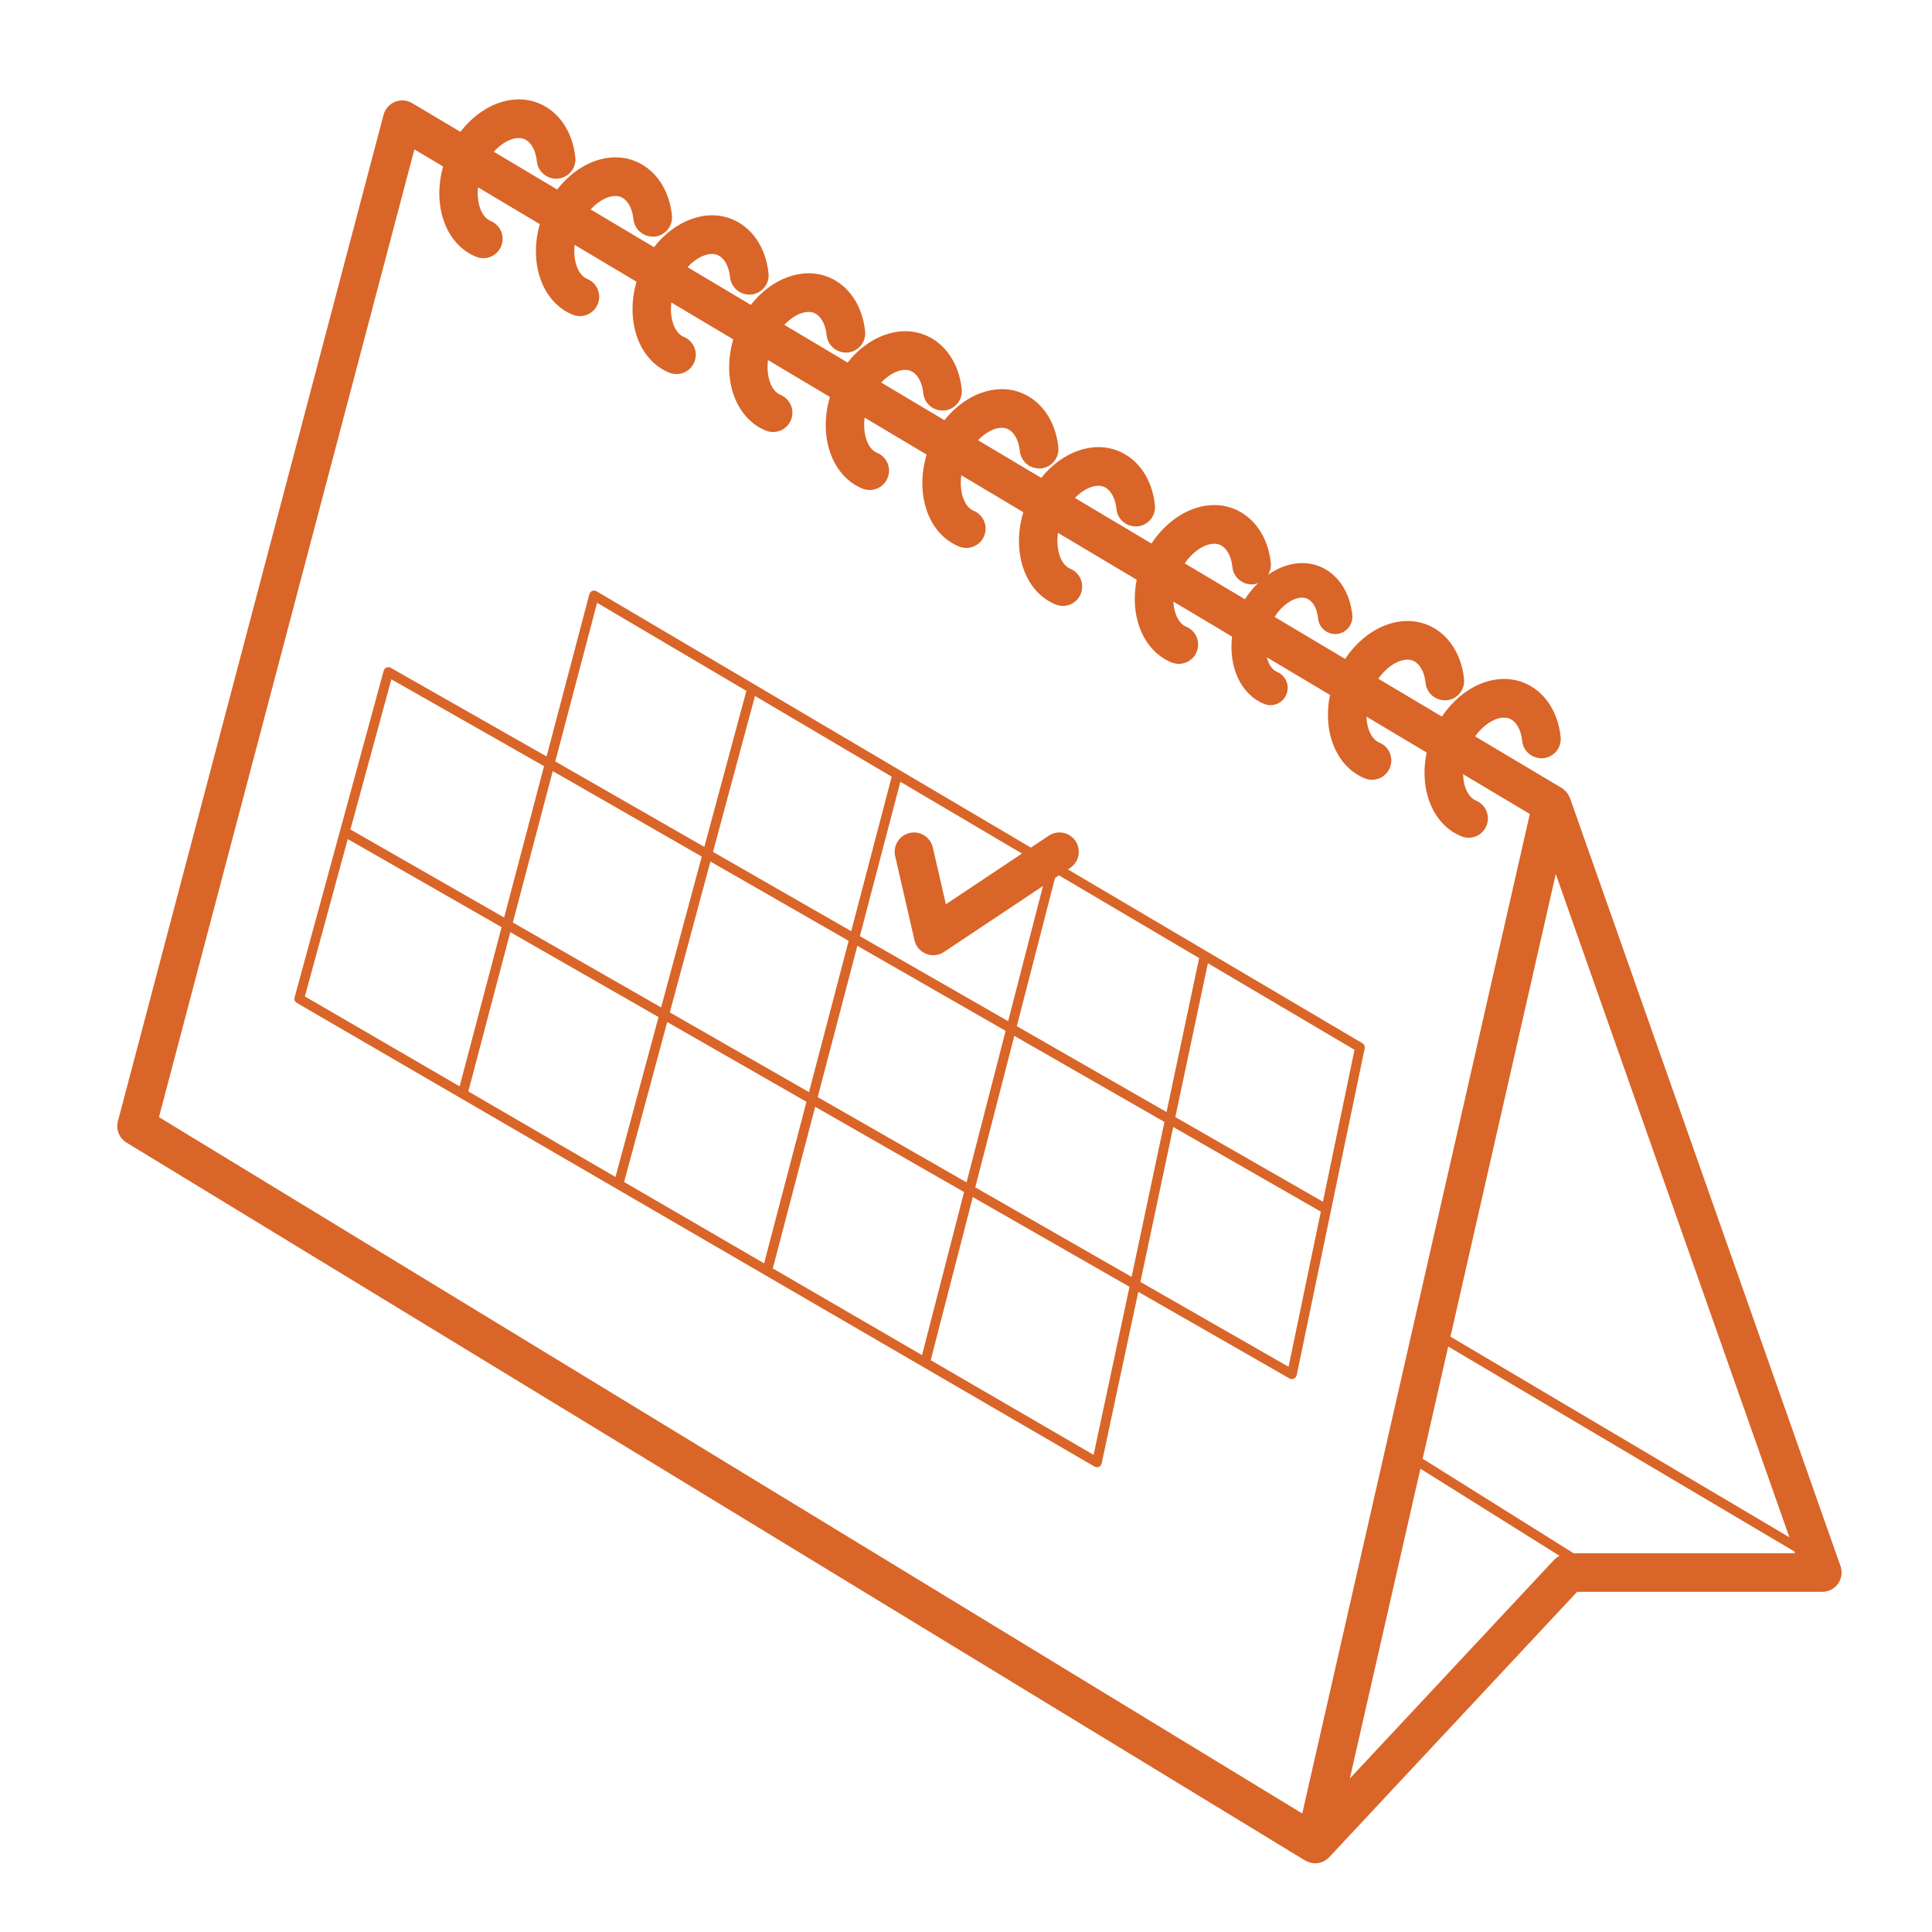
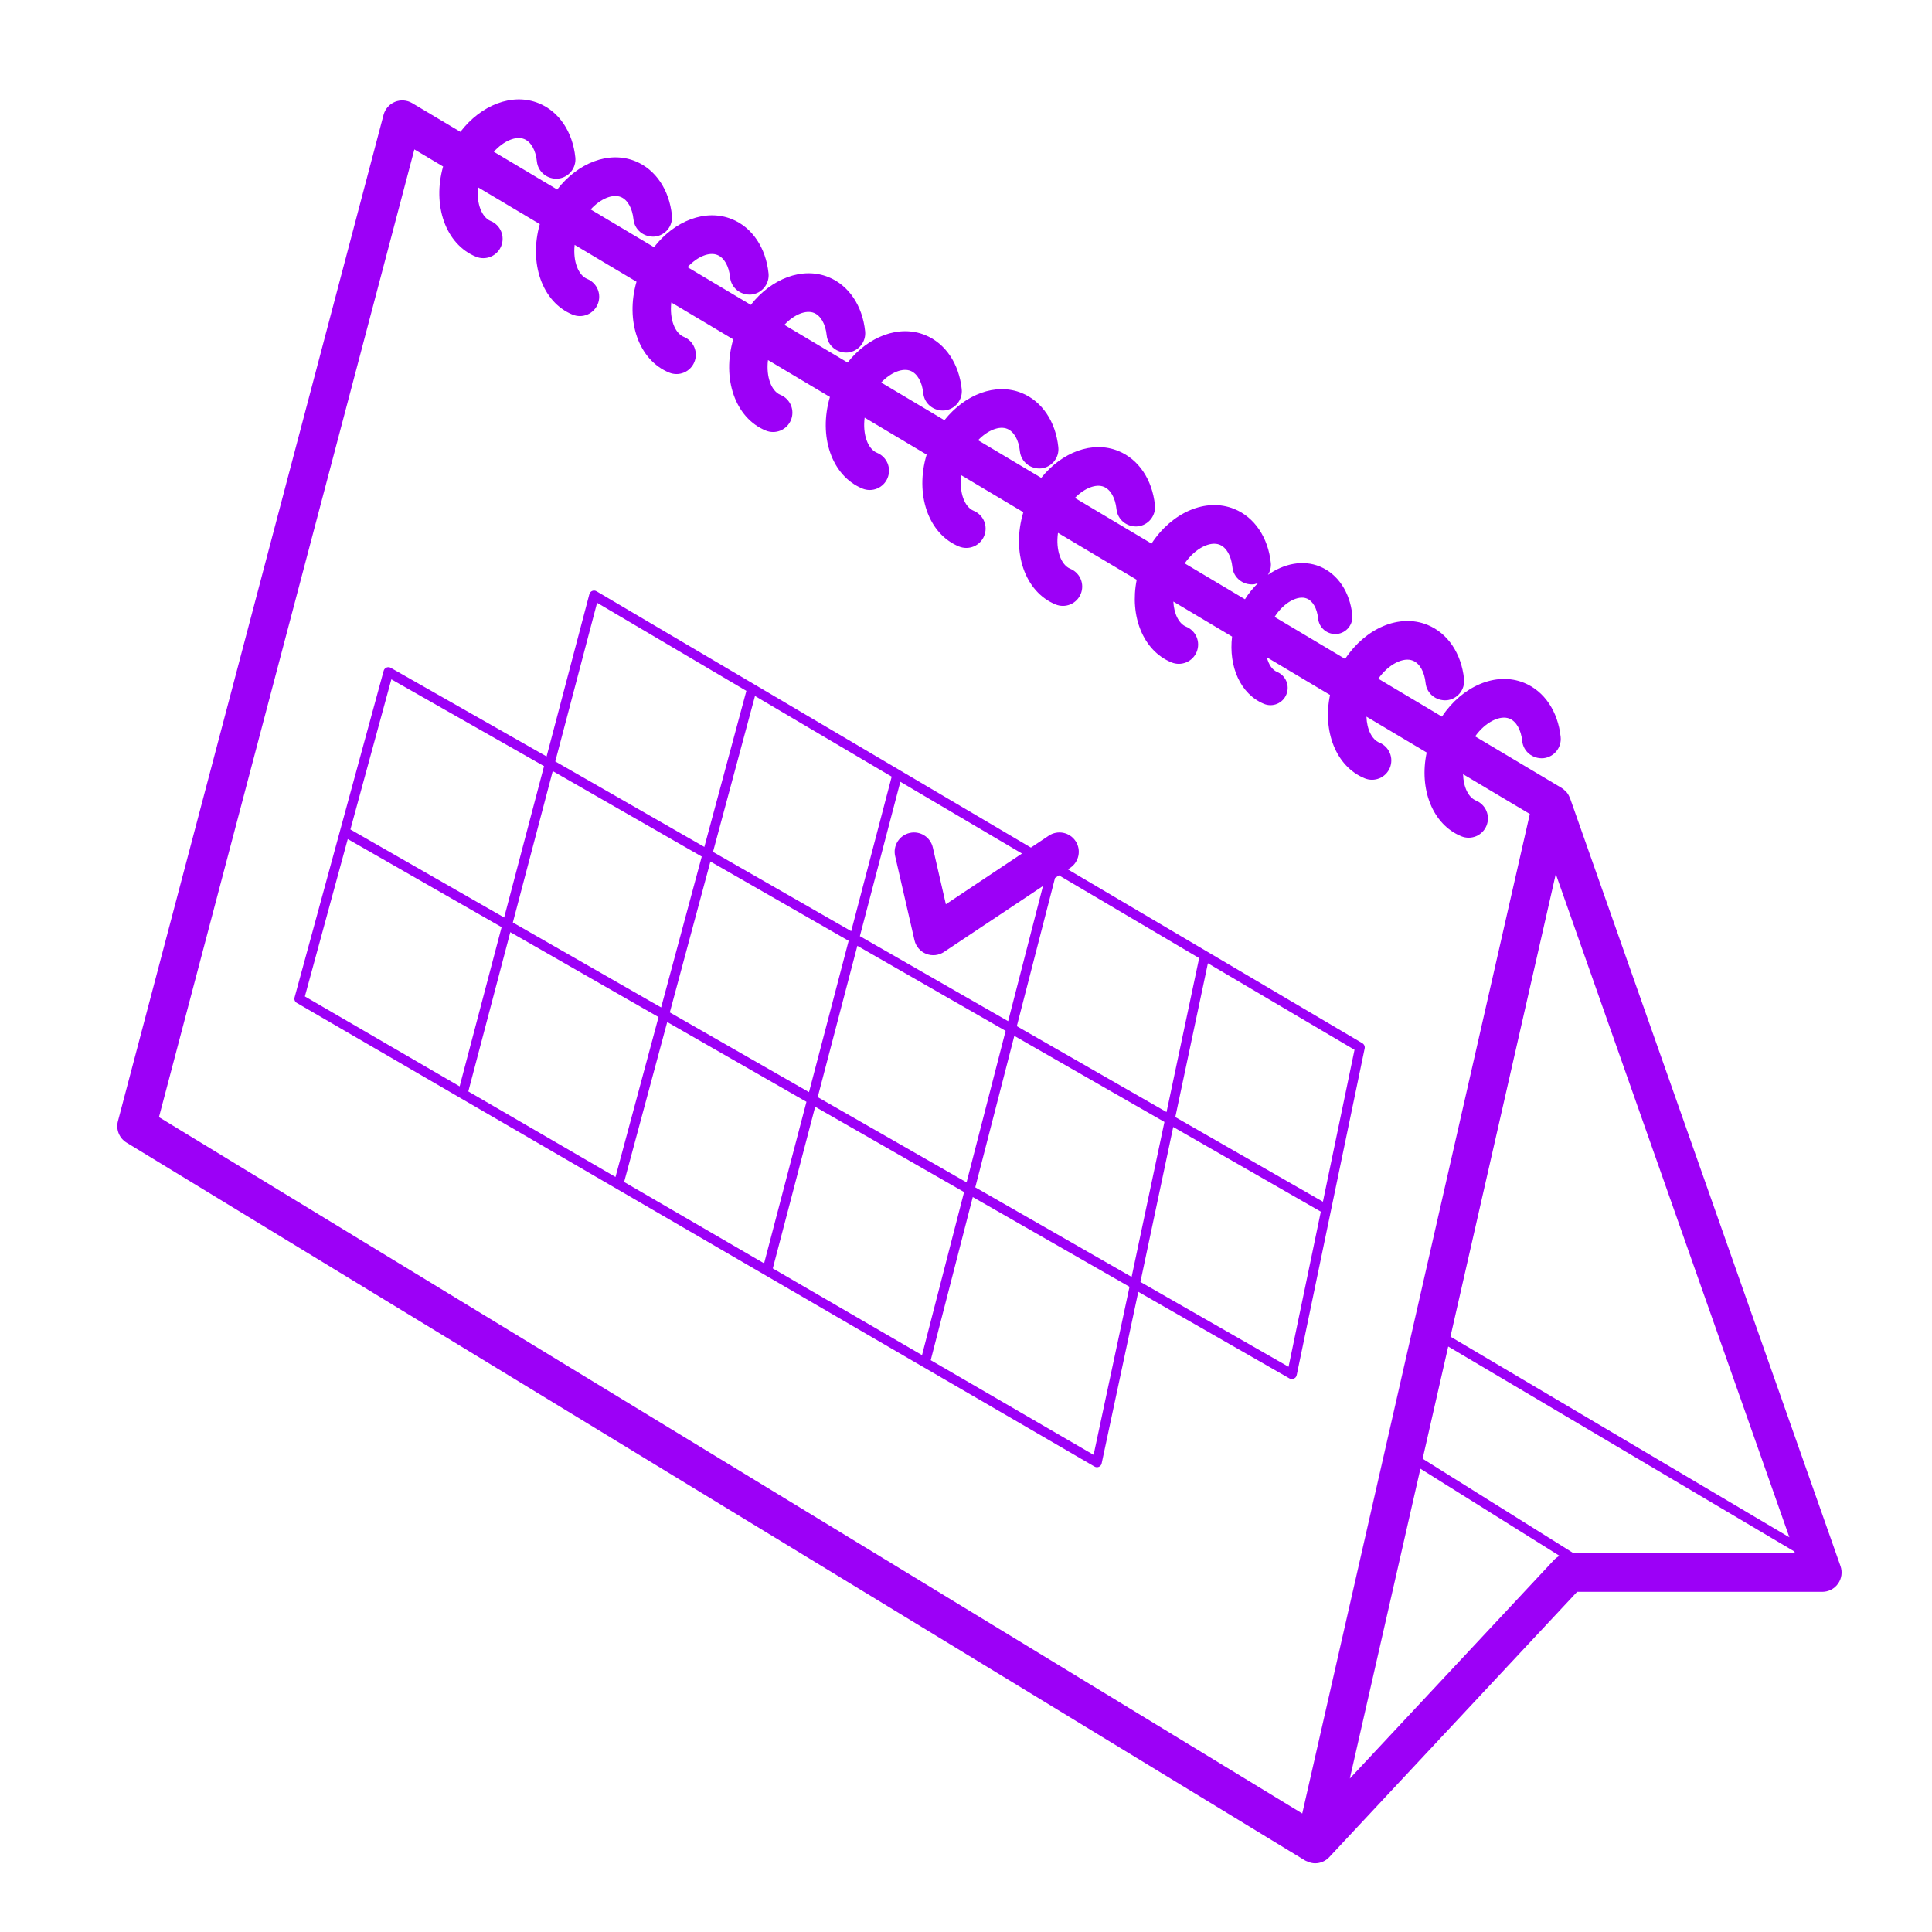
<svg xmlns="http://www.w3.org/2000/svg" height="100" width="100" viewBox="0 0 100 100">
-   <g fill="#d96528">
+   <g fill="#9c00f7">
    <path d="M55.272 45l.121-.08a1 1 0 0 0-1.11-1.664l-.923.616-22.486-13.269a.25.25 0 0 0-.369.152l-2.214 8.4-8.067-4.589a.243.243 0 0 0-.22-.013.249.249 0 0 0-.145.165l-4.612 16.91c-.03.11.017.225.115.282l41.29 23.999a.252.252 0 0 0 .227.013.248.248 0 0 0 .143-.177l1.896-8.88 7.828 4.484a.242.242 0 0 0 .121.033h.004c.009 0 .017-.006.026-.007.026-.003.052-.003.076-.015.003-.001.002-.005.005-.006a.241.241 0 0 0 .11-.098c.007-.014 0-.03.005-.045.004-.012.02-.015.023-.028l3.52-16.92a.249.249 0 0 0-.118-.265L55.272 45zm-.664.443l.203-.135 7.257 4.283-1.688 7.968-7.75-4.445 1.978-7.67zm-1.71-1.263l-3.94 2.625-.675-2.94a1 1 0 0 0-1.95.447l1 4.352a.998.998 0 0 0 1.53.608l5.122-3.413-1.804 6.997-7.674-4.401 2.095-7.99 6.296 3.715zm-8.522 4.775l7.675 4.402L50.03 61.2l-7.706-4.413 2.052-7.83zm-2.502 7.573l-7.205-4.126 2.102-7.809 7.155 4.104-2.052 7.831zm4.28-16.328l-2.096 7.997-7.153-4.103 2.173-8.07 7.075 4.176zm-15.25-9l7.728 4.56-2.175 8.077-7.716-4.425 2.164-8.211zm-2.294 8.712l7.713 4.424-2.103 7.809-7.675-4.396 2.065-7.837zm-8.354-4.751l7.903 4.495-2.064 7.835-7.958-4.558 2.12-7.772zM15.78 51.575L18 43.43l7.963 4.56-2.172 8.24-8.011-4.656zm8.46 4.917l2.173-8.243 7.673 4.394-2.228 8.277-7.618-4.428zm8.065 4.688l2.23-8.28 7.207 4.129-2.192 8.362-7.245-4.211zM40 65.652l2.193-8.366 7.708 4.415-2.177 8.44L40 65.653zm16.605 9.651l-8.431-4.9 2.177-8.444 8.112 4.646-1.858 8.698zm1.967-9.211l-8.092-4.635 2.021-7.841 7.77 4.456-1.699 8.02zm8.124 4.653l-7.668-4.392 1.698-8.02 7.64 4.382-1.67 8.03zm1.778-8.544l-7.64-4.381 1.687-7.962 7.589 4.479-1.636 7.864z" />
    <path d="M95.264 81.061l-14-39.749c-.003-.01-.011-.016-.015-.025a.993.993 0 0 0-.184-.308c-.013-.014-.03-.023-.044-.036a.984.984 0 0 0-.189-.158l-4.48-2.67c.542-.757 1.3-1.114 1.78-.919.351.144.597.576.657 1.158.057.547.54.935 1.098.891.55-.057.949-.549.892-1.099-.139-1.327-.845-2.374-1.889-2.801-1.464-.599-3.207.176-4.257 1.746l-3.292-1.961c.543-.768 1.31-1.13 1.791-.934.351.144.597.576.657 1.158.057.547.542.934 1.098.891.55-.057.949-.549.892-1.099-.139-1.327-.845-2.374-1.889-2.801-1.469-.6-3.22.18-4.267 1.761l-3.65-2.175c.486-.766 1.22-1.134 1.67-.95.312.128.53.516.583 1.036.05.491.483.842.977.798a.895.895 0 0 0 .792-.983c-.123-1.189-.75-2.126-1.679-2.509-.87-.358-1.852-.155-2.688.431a.98.98 0 0 0 .151-.608c-.139-1.327-.845-2.374-1.889-2.801-1.477-.605-3.243.19-4.288 1.79l-3.966-2.362c.502-.516 1.097-.739 1.496-.577.351.144.597.576.657 1.158.057.548.54.938 1.098.891.55-.057.949-.549.892-1.099-.139-1.327-.845-2.374-1.889-2.801-1.347-.552-2.933.063-3.996 1.39l-3.27-1.949c.505-.525 1.107-.754 1.508-.59.351.144.597.576.657 1.158.056.547.542.937 1.098.891.55-.057.949-.549.892-1.099-.139-1.327-.845-2.374-1.889-2.801-1.352-.553-2.944.069-4.007 1.404L45.61 19.8c.507-.533 1.115-.767 1.522-.603.351.144.597.576.657 1.158.056.547.543.936 1.098.891.55-.057.949-.549.892-1.099-.139-1.327-.845-2.374-1.889-2.801-1.358-.556-2.955.073-4.018 1.419l-3.274-1.95c.51-.545 1.125-.784 1.534-.618.351.144.597.576.657 1.158.056.547.544.935 1.098.891.55-.057.949-.549.892-1.099-.139-1.327-.845-2.374-1.889-2.801-1.363-.557-2.966.078-4.028 1.434l-3.276-1.952c.513-.554 1.134-.8 1.546-.63.351.143.597.575.657 1.157.056.547.544.934 1.098.891.55-.057.949-.549.892-1.099-.139-1.327-.845-2.374-1.889-2.801-1.367-.559-2.977.083-4.039 1.448l-3.278-1.953c.514-.563 1.141-.813 1.56-.644.35.144.596.576.656 1.158.056.547.545.933 1.098.891.55-.057.949-.549.892-1.099-.139-1.327-.845-2.374-1.889-2.801-1.371-.561-2.987.088-4.05 1.463l-3.28-1.954c.518-.573 1.152-.83 1.572-.658.351.144.597.576.657 1.158.056.548.546.939 1.098.891.55-.057.949-.549.892-1.099-.139-1.327-.845-2.374-1.889-2.801-1.376-.563-2.998.093-4.06 1.478l-2.498-1.488a1.003 1.003 0 0 0-1.478.604L6.104 58.032a1 1 0 0 0 .446 1.11l61 37.156c.035.022.074.032.111.048.03.014.057.028.087.038.105.036.213.06.323.06a1.003 1.003 0 0 0 .73-.317l12.83-13.734h12.69a1 1 0 0 0 .943-1.332zm-2.645-1.49L75.075 69.185l5.452-23.945 12.092 34.331zM63.132 28.196c.351.144.597.576.657 1.158.056.548.543.939 1.098.891.088-.009.163-.046.242-.075a4.422 4.422 0 0 0-.69.847L61.32 29.16c.545-.788 1.322-1.163 1.812-.964zm4.272 65.67L8.228 57.822l13.22-50.089 1.487.885c-.566 2.008.123 4.022 1.701 4.67a.998.998 0 0 0 1.304-.546.998.998 0 0 0-.546-1.304c-.453-.187-.74-.893-.651-1.742L27.94 11.6c-.574 2.014.114 4.038 1.696 4.686a.998.998 0 0 0 1.304-.546.998.998 0 0 0-.546-1.303c-.457-.188-.745-.904-.65-1.762l3.202 1.907c-.584 2.02.103 4.054 1.69 4.704a.998.998 0 0 0 1.304-.546.998.998 0 0 0-.546-1.303c-.46-.19-.748-.914-.647-1.781l3.205 1.909c-.593 2.025.093 4.069 1.684 4.721a.998.998 0 0 0 1.304-.546.998.998 0 0 0-.546-1.303c-.463-.19-.751-.925-.643-1.8l3.206 1.91c-.602 2.031.083 4.085 1.68 4.74a.998.998 0 0 0 1.304-.546.998.998 0 0 0-.547-1.304c-.467-.192-.754-.936-.64-1.82l3.209 1.913c-.612 2.036.072 4.1 1.673 4.756a.998.998 0 0 0 1.304-.546.998.998 0 0 0-.546-1.303c-.47-.194-.757-.946-.636-1.838l3.21 1.913c-.62 2.042.063 4.116 1.668 4.774a.998.998 0 0 0 1.304-.546.998.998 0 0 0-.546-1.303c-.473-.195-.76-.957-.633-1.857l4.075 2.428c-.375 1.872.325 3.674 1.8 4.278a.998.998 0 0 0 1.304-.546.998.998 0 0 0-.546-1.303c-.371-.153-.629-.656-.662-1.3l3.04 1.812c-.187 1.548.432 2.98 1.652 3.484a.887.887 0 0 0 1.159-.489.895.895 0 0 0-.485-1.167c-.247-.102-.433-.383-.527-.756l3.271 1.949c-.393 1.886.309 3.707 1.794 4.316a.998.998 0 0 0 1.304-.546.998.998 0 0 0-.546-1.303c-.38-.157-.644-.679-.667-1.344l3.118 1.857c-.402 1.894.3 3.725 1.791 4.336a.998.998 0 0 0 1.304-.546.998.998 0 0 0-.546-1.303c-.384-.158-.648-.69-.666-1.365l3.456 2.06-11.78 51.735zm13.061-13.155L69.867 92.056 73.52 76.02l7.202 4.51a.982.982 0 0 0-.256.182zm.98-.318l-7.809-4.89 1.323-5.807 17.918 10.608.032.09H81.445z" />
  </g>
</svg>
